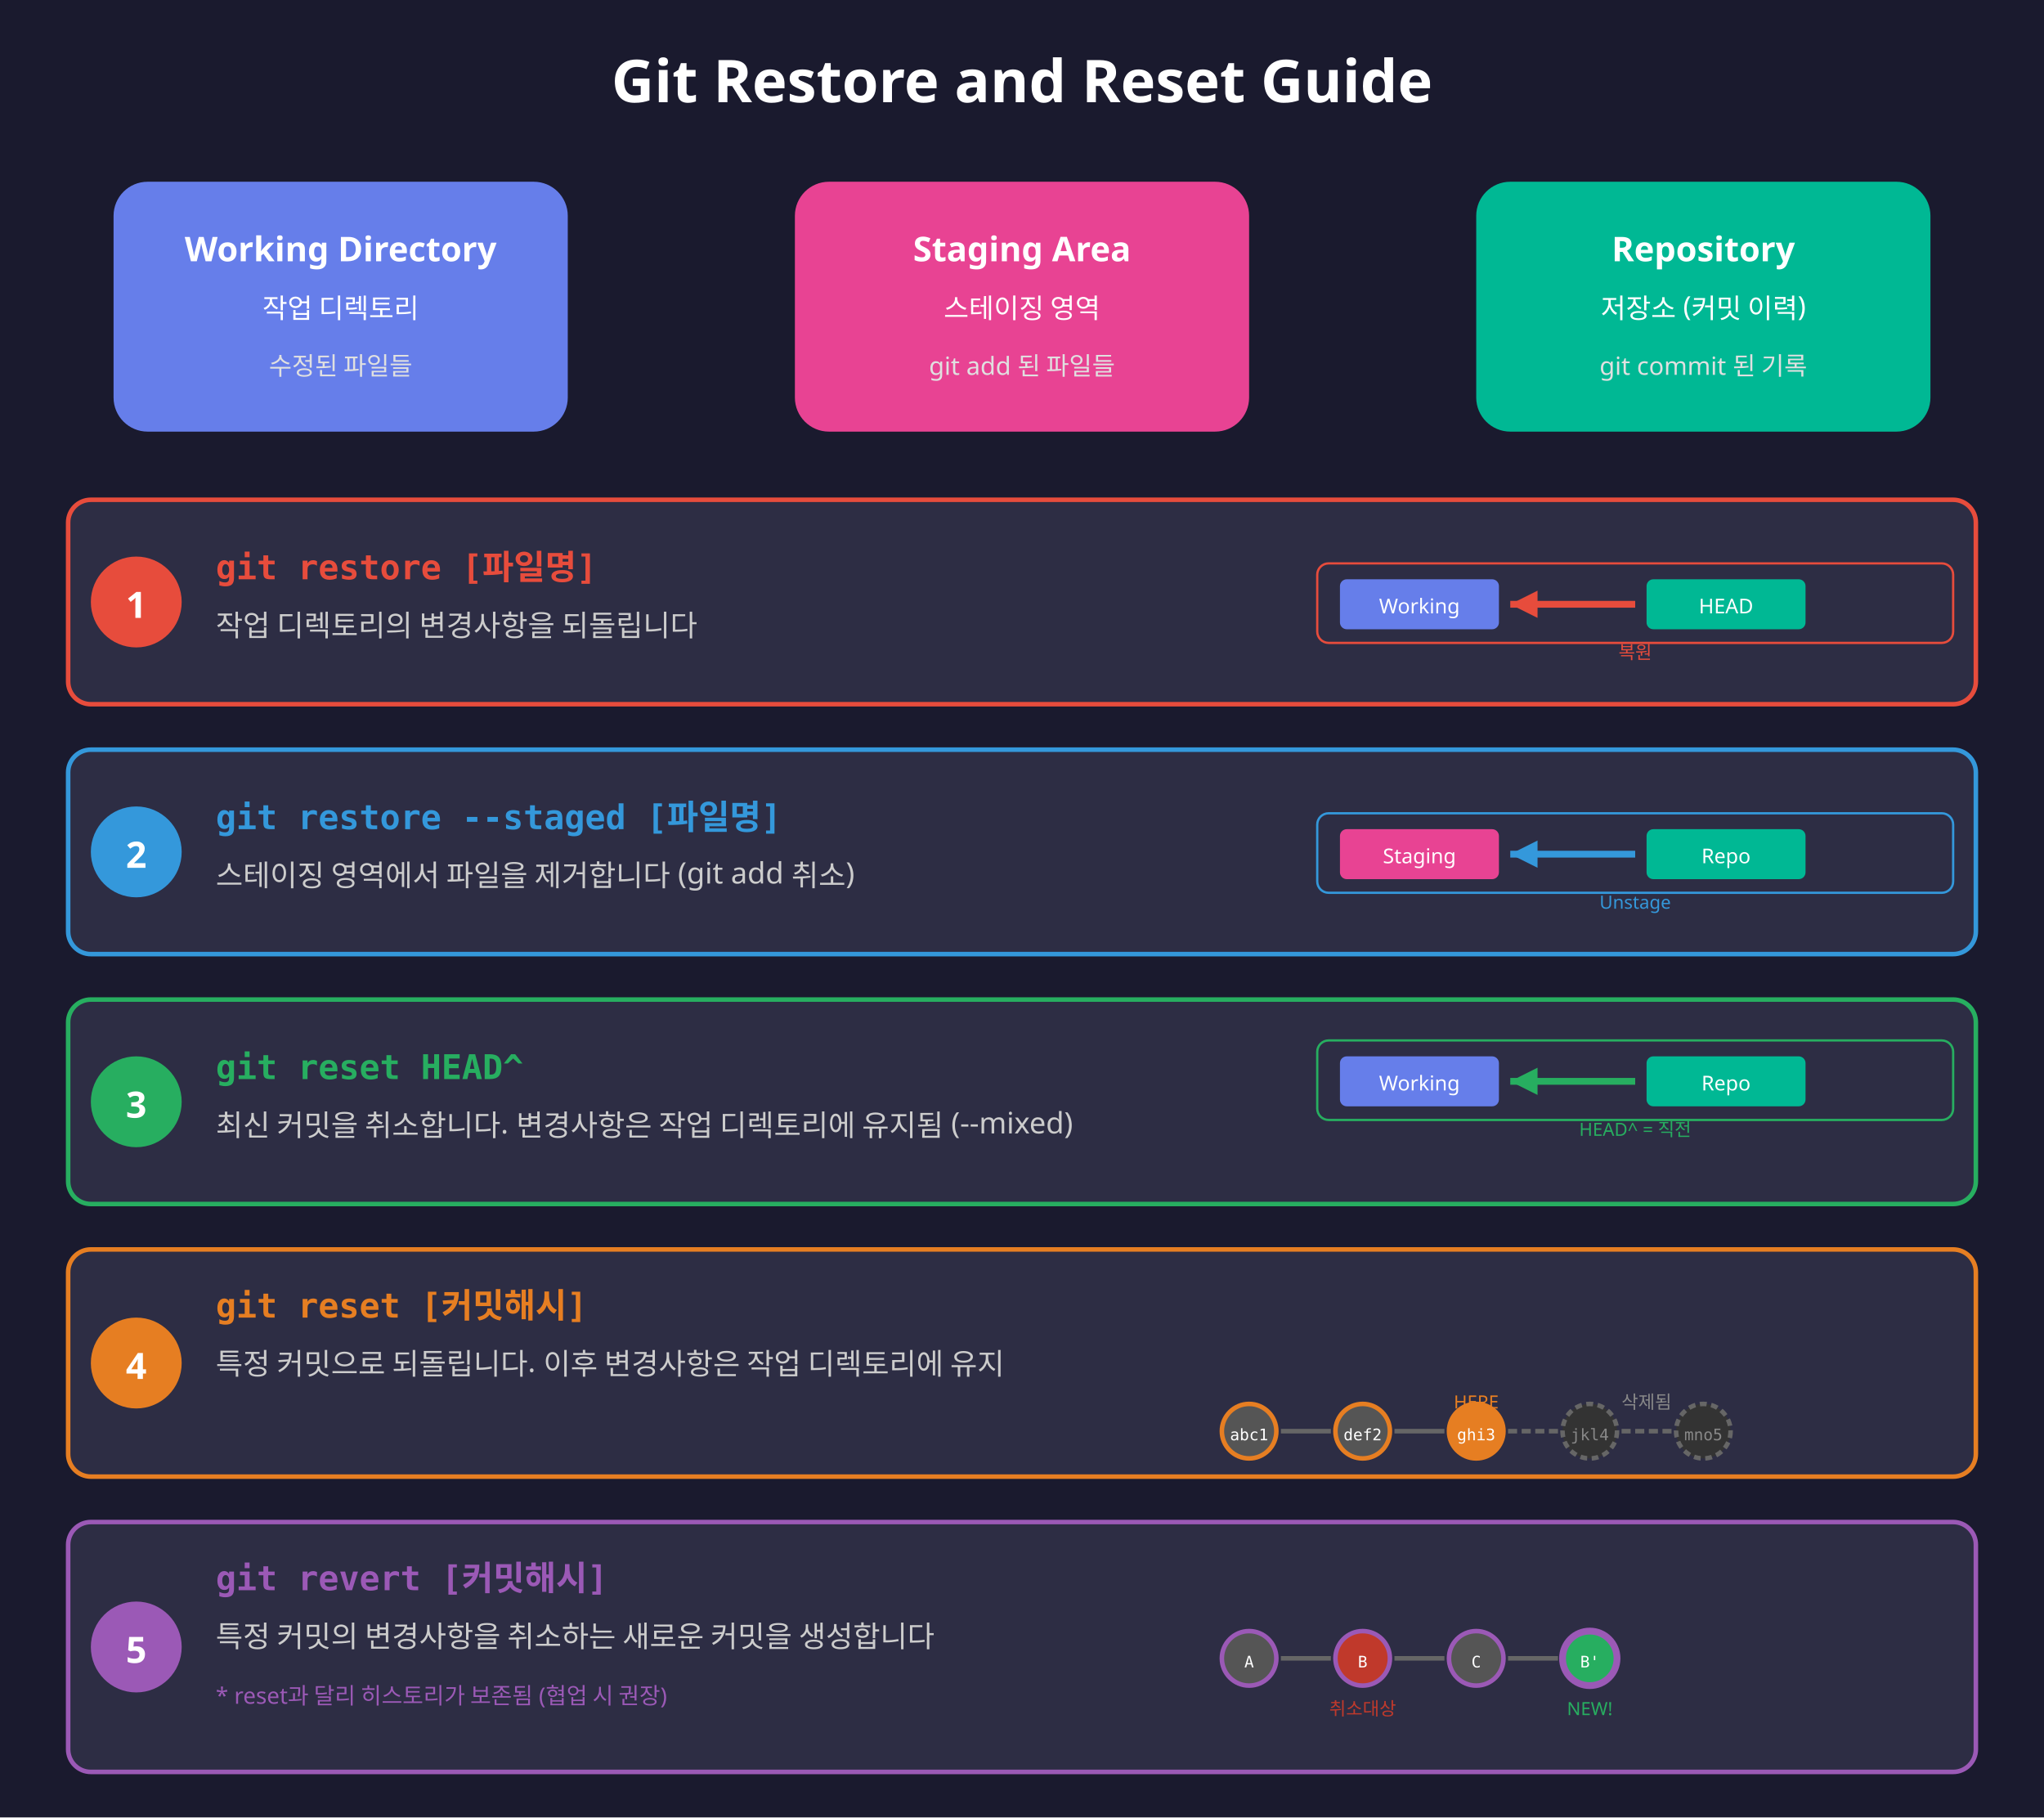
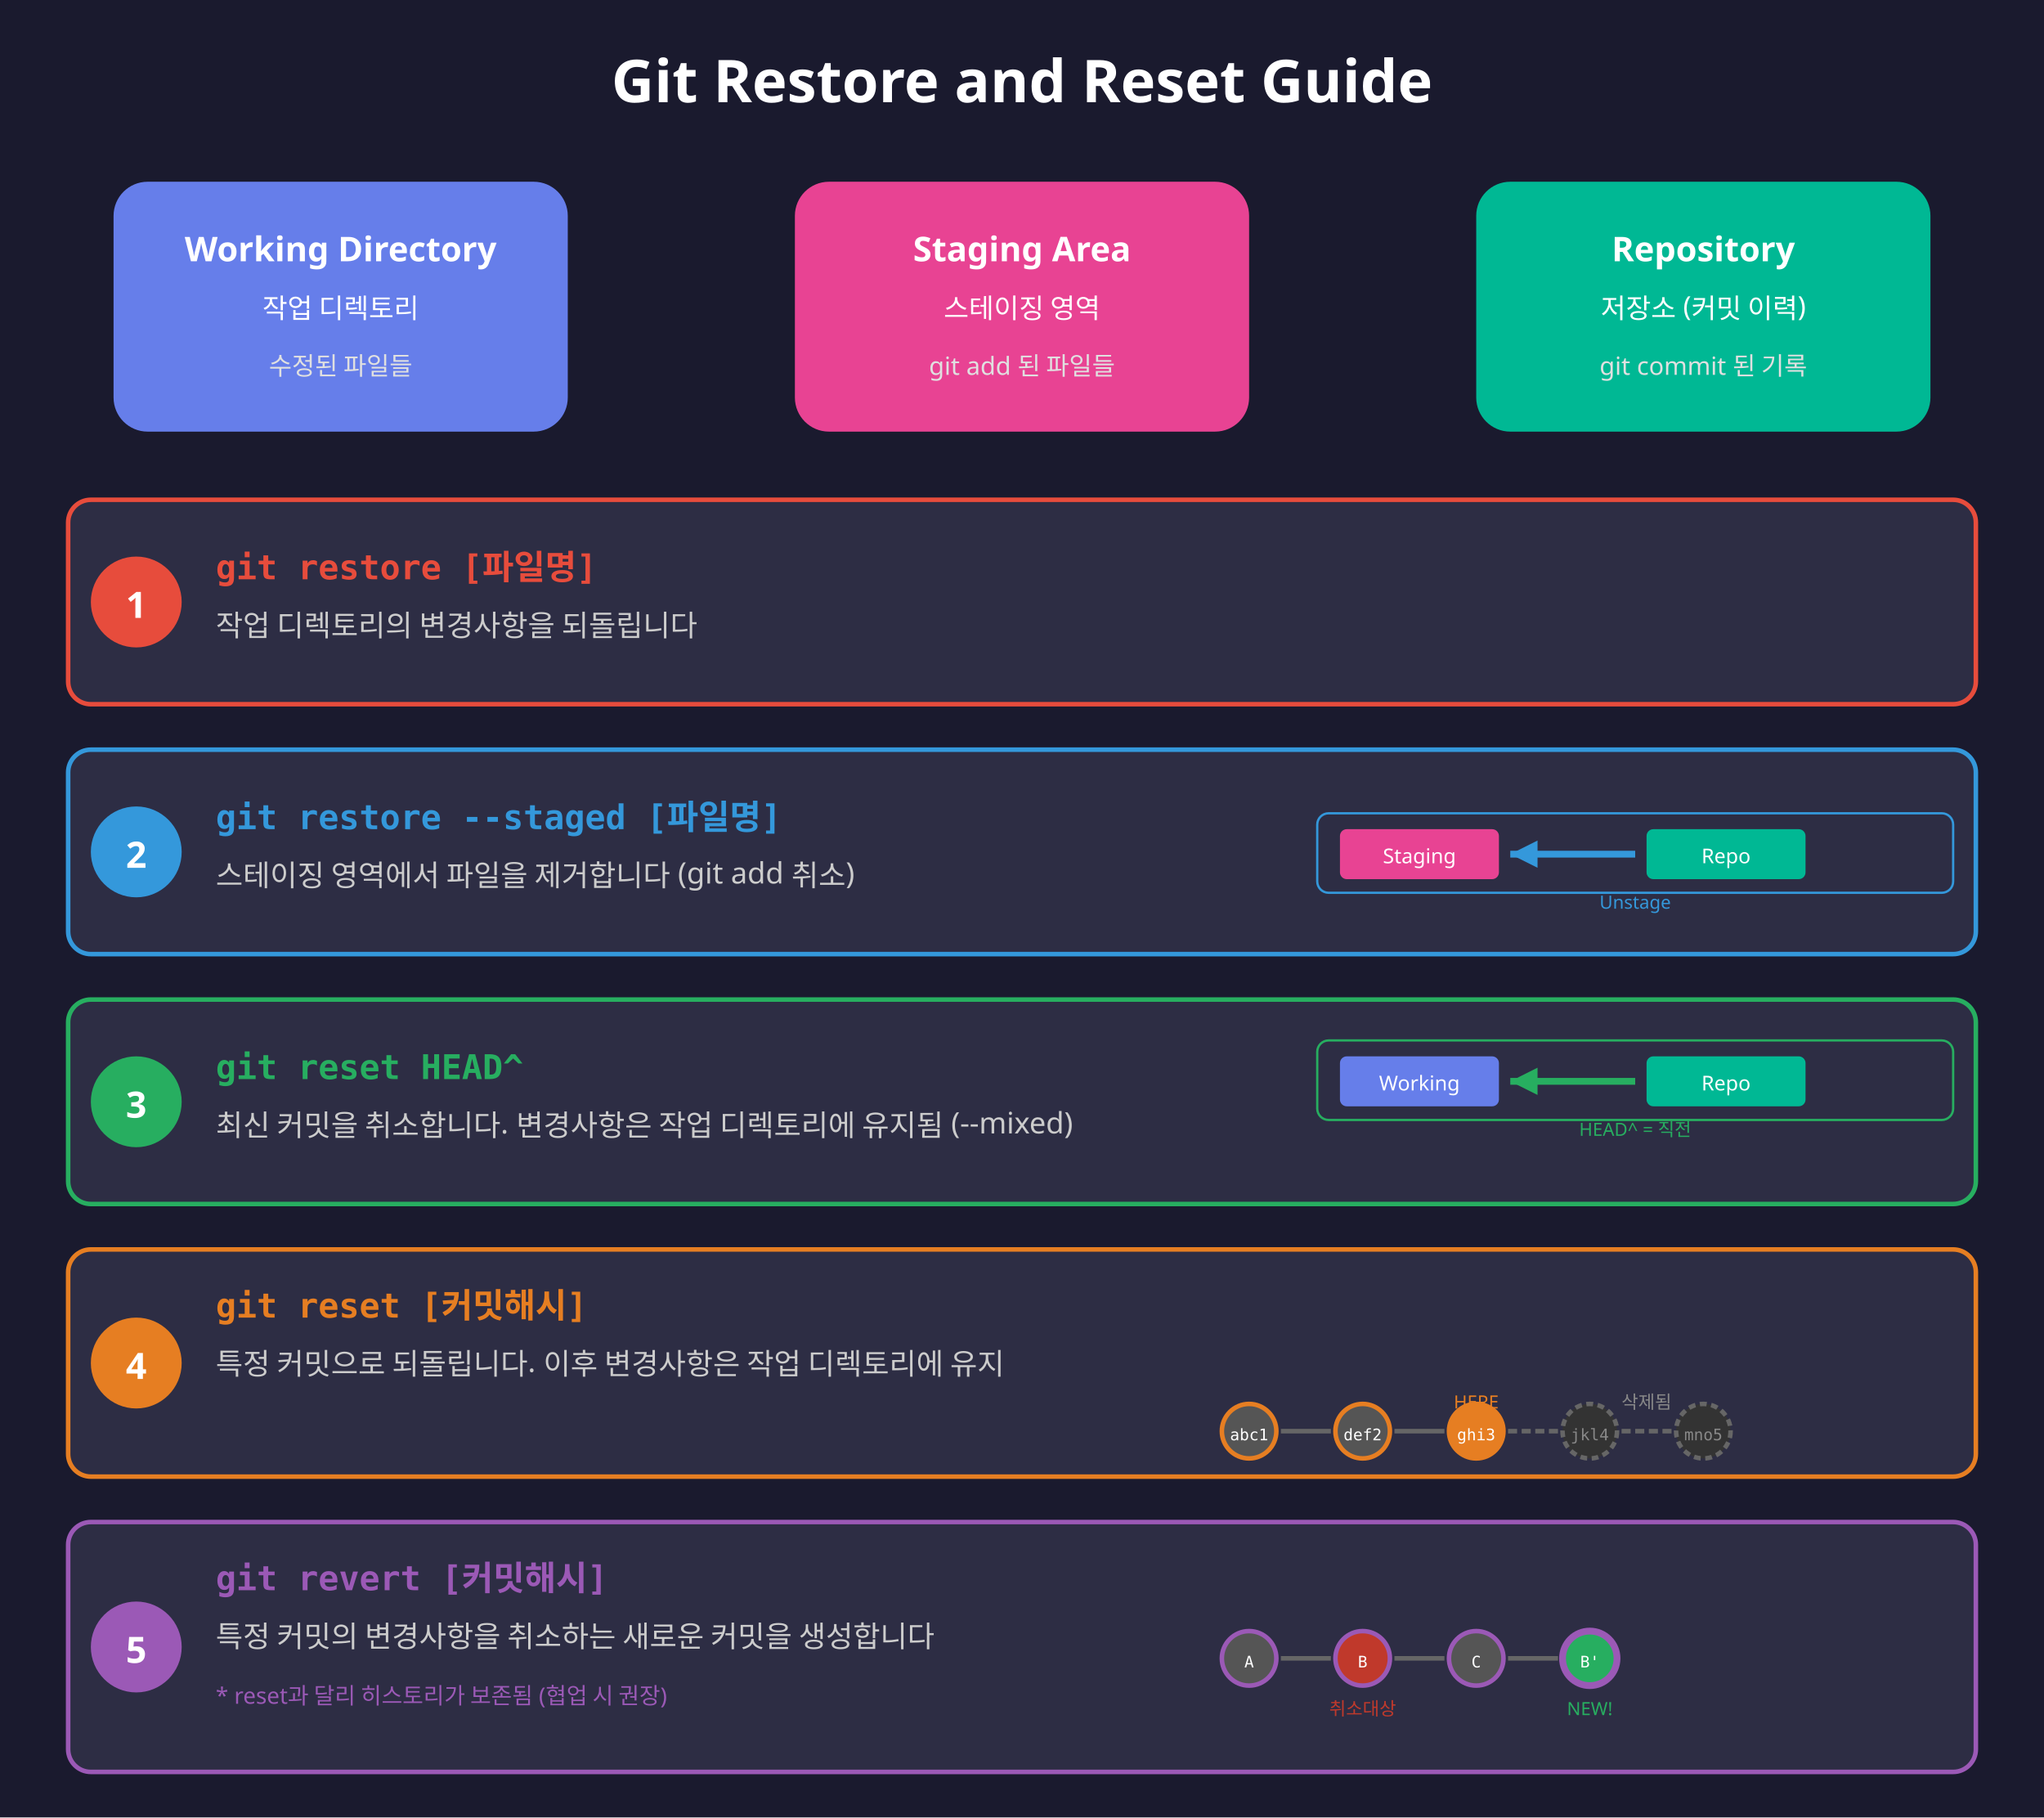
<svg xmlns="http://www.w3.org/2000/svg" viewBox="0 0 900 800" width="900" height="800">
  <rect width="900" height="800" fill="#1a1a2e" />
  <text x="450" y="45" text-anchor="middle" font-family="sans-serif" font-size="26" font-weight="bold" fill="#ffffff">Git Restore and Reset Guide</text>
  <rect x="50" y="80" width="200" height="110" rx="15" fill="#667eea" />
  <text x="150" y="115" text-anchor="middle" font-family="sans-serif" font-size="15" font-weight="bold" fill="#ffffff">Working Directory</text>
  <text x="150" y="140" text-anchor="middle" font-family="sans-serif" font-size="12" fill="#ffffff">작업 디렉토리</text>
  <text x="150" y="165" text-anchor="middle" font-family="sans-serif" font-size="11" fill="#e0e0e0">수정된 파일들</text>
  <rect x="350" y="80" width="200" height="110" rx="15" fill="#e84393" />
  <text x="450" y="115" text-anchor="middle" font-family="sans-serif" font-size="15" font-weight="bold" fill="#ffffff">Staging Area</text>
  <text x="450" y="140" text-anchor="middle" font-family="sans-serif" font-size="12" fill="#ffffff">스테이징 영역</text>
  <text x="450" y="165" text-anchor="middle" font-family="sans-serif" font-size="11" fill="#e0e0e0">git add 된 파일들</text>
  <rect x="650" y="80" width="200" height="110" rx="15" fill="#00b894" />
  <text x="750" y="115" text-anchor="middle" font-family="sans-serif" font-size="15" font-weight="bold" fill="#ffffff">Repository</text>
  <text x="750" y="140" text-anchor="middle" font-family="sans-serif" font-size="12" fill="#ffffff">저장소 (커밋 이력)</text>
  <text x="750" y="165" text-anchor="middle" font-family="sans-serif" font-size="11" fill="#e0e0e0">git commit 된 기록</text>
  <rect x="30" y="220" width="840" height="90" rx="10" fill="#2d2d44" stroke="#e74c3c" stroke-width="2" />
  <circle cx="60" cy="265" r="20" fill="#e74c3c" />
  <text x="60" y="272" text-anchor="middle" font-family="sans-serif" font-size="16" font-weight="bold" fill="#ffffff">1</text>
  <text x="95" y="255" font-family="monospace" font-size="15" font-weight="bold" fill="#e74c3c">git restore [파일명]</text>
  <text x="95" y="280" font-family="sans-serif" font-size="13" fill="#cccccc">작업 디렉토리의 변경사항을 되돌립니다</text>
-   <rect x="580" y="248" width="280" height="35" rx="5" fill="#2d2d44" stroke="#e74c3c" stroke-width="1" />
-   <rect x="590" y="255" width="70" height="22" rx="3" fill="#667eea" />
-   <text x="625" y="270" text-anchor="middle" font-family="sans-serif" font-size="9" fill="#ffffff">Working</text>
-   <line x1="665" y1="266" x2="720" y2="266" stroke="#e74c3c" stroke-width="3" />
-   <polygon points="665,266 677,260 677,272" fill="#e74c3c" />
-   <rect x="725" y="255" width="70" height="22" rx="3" fill="#00b894" />
-   <text x="760" y="270" text-anchor="middle" font-family="sans-serif" font-size="9" fill="#ffffff">HEAD</text>
-   <text x="720" y="290" text-anchor="middle" font-family="sans-serif" font-size="8" fill="#e74c3c">복원</text>
  <rect x="30" y="330" width="840" height="90" rx="10" fill="#2d2d44" stroke="#3498db" stroke-width="2" />
  <circle cx="60" cy="375" r="20" fill="#3498db" />
  <text x="60" y="382" text-anchor="middle" font-family="sans-serif" font-size="16" font-weight="bold" fill="#ffffff">2</text>
  <text x="95" y="365" font-family="monospace" font-size="15" font-weight="bold" fill="#3498db">git restore --staged [파일명]</text>
  <text x="95" y="390" font-family="sans-serif" font-size="13" fill="#cccccc">스테이징 영역에서 파일을 제거합니다 (git add 취소)</text>
  <rect x="580" y="358" width="280" height="35" rx="5" fill="#2d2d44" stroke="#3498db" stroke-width="1" />
  <rect x="590" y="365" width="70" height="22" rx="3" fill="#e84393" />
  <text x="625" y="380" text-anchor="middle" font-family="sans-serif" font-size="9" fill="#ffffff">Staging</text>
  <line x1="665" y1="376" x2="720" y2="376" stroke="#3498db" stroke-width="3" />
  <polygon points="665,376 677,370 677,382" fill="#3498db" />
  <rect x="725" y="365" width="70" height="22" rx="3" fill="#00b894" />
  <text x="760" y="380" text-anchor="middle" font-family="sans-serif" font-size="9" fill="#ffffff">Repo</text>
  <text x="720" y="400" text-anchor="middle" font-family="sans-serif" font-size="8" fill="#3498db">Unstage</text>
  <rect x="30" y="440" width="840" height="90" rx="10" fill="#2d2d44" stroke="#27ae60" stroke-width="2" />
  <circle cx="60" cy="485" r="20" fill="#27ae60" />
  <text x="60" y="492" text-anchor="middle" font-family="sans-serif" font-size="16" font-weight="bold" fill="#ffffff">3</text>
  <text x="95" y="475" font-family="monospace" font-size="15" font-weight="bold" fill="#27ae60">git reset HEAD^</text>
  <text x="95" y="500" font-family="sans-serif" font-size="13" fill="#cccccc">최신 커밋을 취소합니다. 변경사항은 작업 디렉토리에 유지됨 (--mixed)</text>
  <rect x="580" y="458" width="280" height="35" rx="5" fill="#2d2d44" stroke="#27ae60" stroke-width="1" />
  <rect x="590" y="465" width="70" height="22" rx="3" fill="#667eea" />
  <text x="625" y="480" text-anchor="middle" font-family="sans-serif" font-size="9" fill="#ffffff">Working</text>
  <line x1="665" y1="476" x2="720" y2="476" stroke="#27ae60" stroke-width="3" />
  <polygon points="665,476 677,470 677,482" fill="#27ae60" />
  <rect x="725" y="465" width="70" height="22" rx="3" fill="#00b894" />
  <text x="760" y="480" text-anchor="middle" font-family="sans-serif" font-size="9" fill="#ffffff">Repo</text>
  <text x="720" y="500" text-anchor="middle" font-family="sans-serif" font-size="8" fill="#27ae60">HEAD^ = 직전</text>
  <rect x="30" y="550" width="840" height="100" rx="10" fill="#2d2d44" stroke="#e67e22" stroke-width="2" />
  <circle cx="60" cy="600" r="20" fill="#e67e22" />
  <text x="60" y="607" text-anchor="middle" font-family="sans-serif" font-size="16" font-weight="bold" fill="#ffffff">4</text>
  <text x="95" y="580" font-family="monospace" font-size="15" font-weight="bold" fill="#e67e22">git reset [커밋해시]</text>
  <text x="95" y="605" font-family="sans-serif" font-size="13" fill="#cccccc">특정 커밋으로 되돌립니다. 이후 변경사항은 작업 디렉토리에 유지</text>
  <circle cx="550" cy="630" r="12" fill="#555555" stroke="#e67e22" stroke-width="2" />
  <text x="550" y="634" text-anchor="middle" font-family="monospace" font-size="7" fill="#ffffff">abc1</text>
  <line x1="564" y1="630" x2="586" y2="630" stroke="#666666" stroke-width="2" />
  <circle cx="600" cy="630" r="12" fill="#555555" stroke="#e67e22" stroke-width="2" />
  <text x="600" y="634" text-anchor="middle" font-family="monospace" font-size="7" fill="#ffffff">def2</text>
  <line x1="614" y1="630" x2="636" y2="630" stroke="#666666" stroke-width="2" />
  <circle cx="650" cy="630" r="12" fill="#e67e22" stroke="#e67e22" stroke-width="2" />
  <text x="650" y="634" text-anchor="middle" font-family="monospace" font-size="7" fill="#ffffff">ghi3</text>
  <text x="650" y="620" text-anchor="middle" font-family="sans-serif" font-size="8" fill="#e67e22">HERE</text>
  <line x1="664" y1="630" x2="686" y2="630" stroke="#666666" stroke-width="2" stroke-dasharray="4,2" />
  <circle cx="700" cy="630" r="12" fill="#333333" stroke="#666666" stroke-width="2" stroke-dasharray="3,2" />
  <text x="700" y="634" text-anchor="middle" font-family="monospace" font-size="7" fill="#888888">jkl4</text>
  <line x1="714" y1="630" x2="736" y2="630" stroke="#666666" stroke-width="2" stroke-dasharray="4,2" />
  <circle cx="750" cy="630" r="12" fill="#333333" stroke="#666666" stroke-width="2" stroke-dasharray="3,2" />
  <text x="750" y="634" text-anchor="middle" font-family="monospace" font-size="7" fill="#888888">mno5</text>
  <text x="725" y="620" text-anchor="middle" font-family="sans-serif" font-size="8" fill="#888888">삭제됨</text>
  <rect x="30" y="670" width="840" height="110" rx="10" fill="#2d2d44" stroke="#9b59b6" stroke-width="2" />
  <circle cx="60" cy="725" r="20" fill="#9b59b6" />
  <text x="60" y="732" text-anchor="middle" font-family="sans-serif" font-size="16" font-weight="bold" fill="#ffffff">5</text>
  <text x="95" y="700" font-family="monospace" font-size="15" font-weight="bold" fill="#9b59b6">git revert [커밋해시]</text>
  <text x="95" y="725" font-family="sans-serif" font-size="13" fill="#cccccc">특정 커밋의 변경사항을 취소하는 새로운 커밋을 생성합니다</text>
  <text x="95" y="750" font-family="sans-serif" font-size="10" fill="#9b59b6">* reset과 달리 히스토리가 보존됨 (협업 시 권장)</text>
  <circle cx="550" cy="730" r="12" fill="#555555" stroke="#9b59b6" stroke-width="2" />
  <text x="550" y="734" text-anchor="middle" font-family="monospace" font-size="7" fill="#ffffff">A</text>
  <line x1="564" y1="730" x2="586" y2="730" stroke="#666666" stroke-width="2" />
  <circle cx="600" cy="730" r="12" fill="#c0392b" stroke="#9b59b6" stroke-width="2" />
  <text x="600" y="734" text-anchor="middle" font-family="monospace" font-size="7" fill="#ffffff">B</text>
  <text x="600" y="755" text-anchor="middle" font-family="sans-serif" font-size="8" fill="#c0392b">취소대상</text>
  <line x1="614" y1="730" x2="636" y2="730" stroke="#666666" stroke-width="2" />
  <circle cx="650" cy="730" r="12" fill="#555555" stroke="#9b59b6" stroke-width="2" />
  <text x="650" y="734" text-anchor="middle" font-family="monospace" font-size="7" fill="#ffffff">C</text>
  <line x1="664" y1="730" x2="686" y2="730" stroke="#666666" stroke-width="2" />
  <circle cx="700" cy="730" r="12" fill="#27ae60" stroke="#9b59b6" stroke-width="3" />
  <text x="700" y="734" text-anchor="middle" font-family="monospace" font-size="7" fill="#ffffff">B'</text>
  <text x="700" y="755" text-anchor="middle" font-family="sans-serif" font-size="8" fill="#27ae60">NEW!</text>
</svg>
